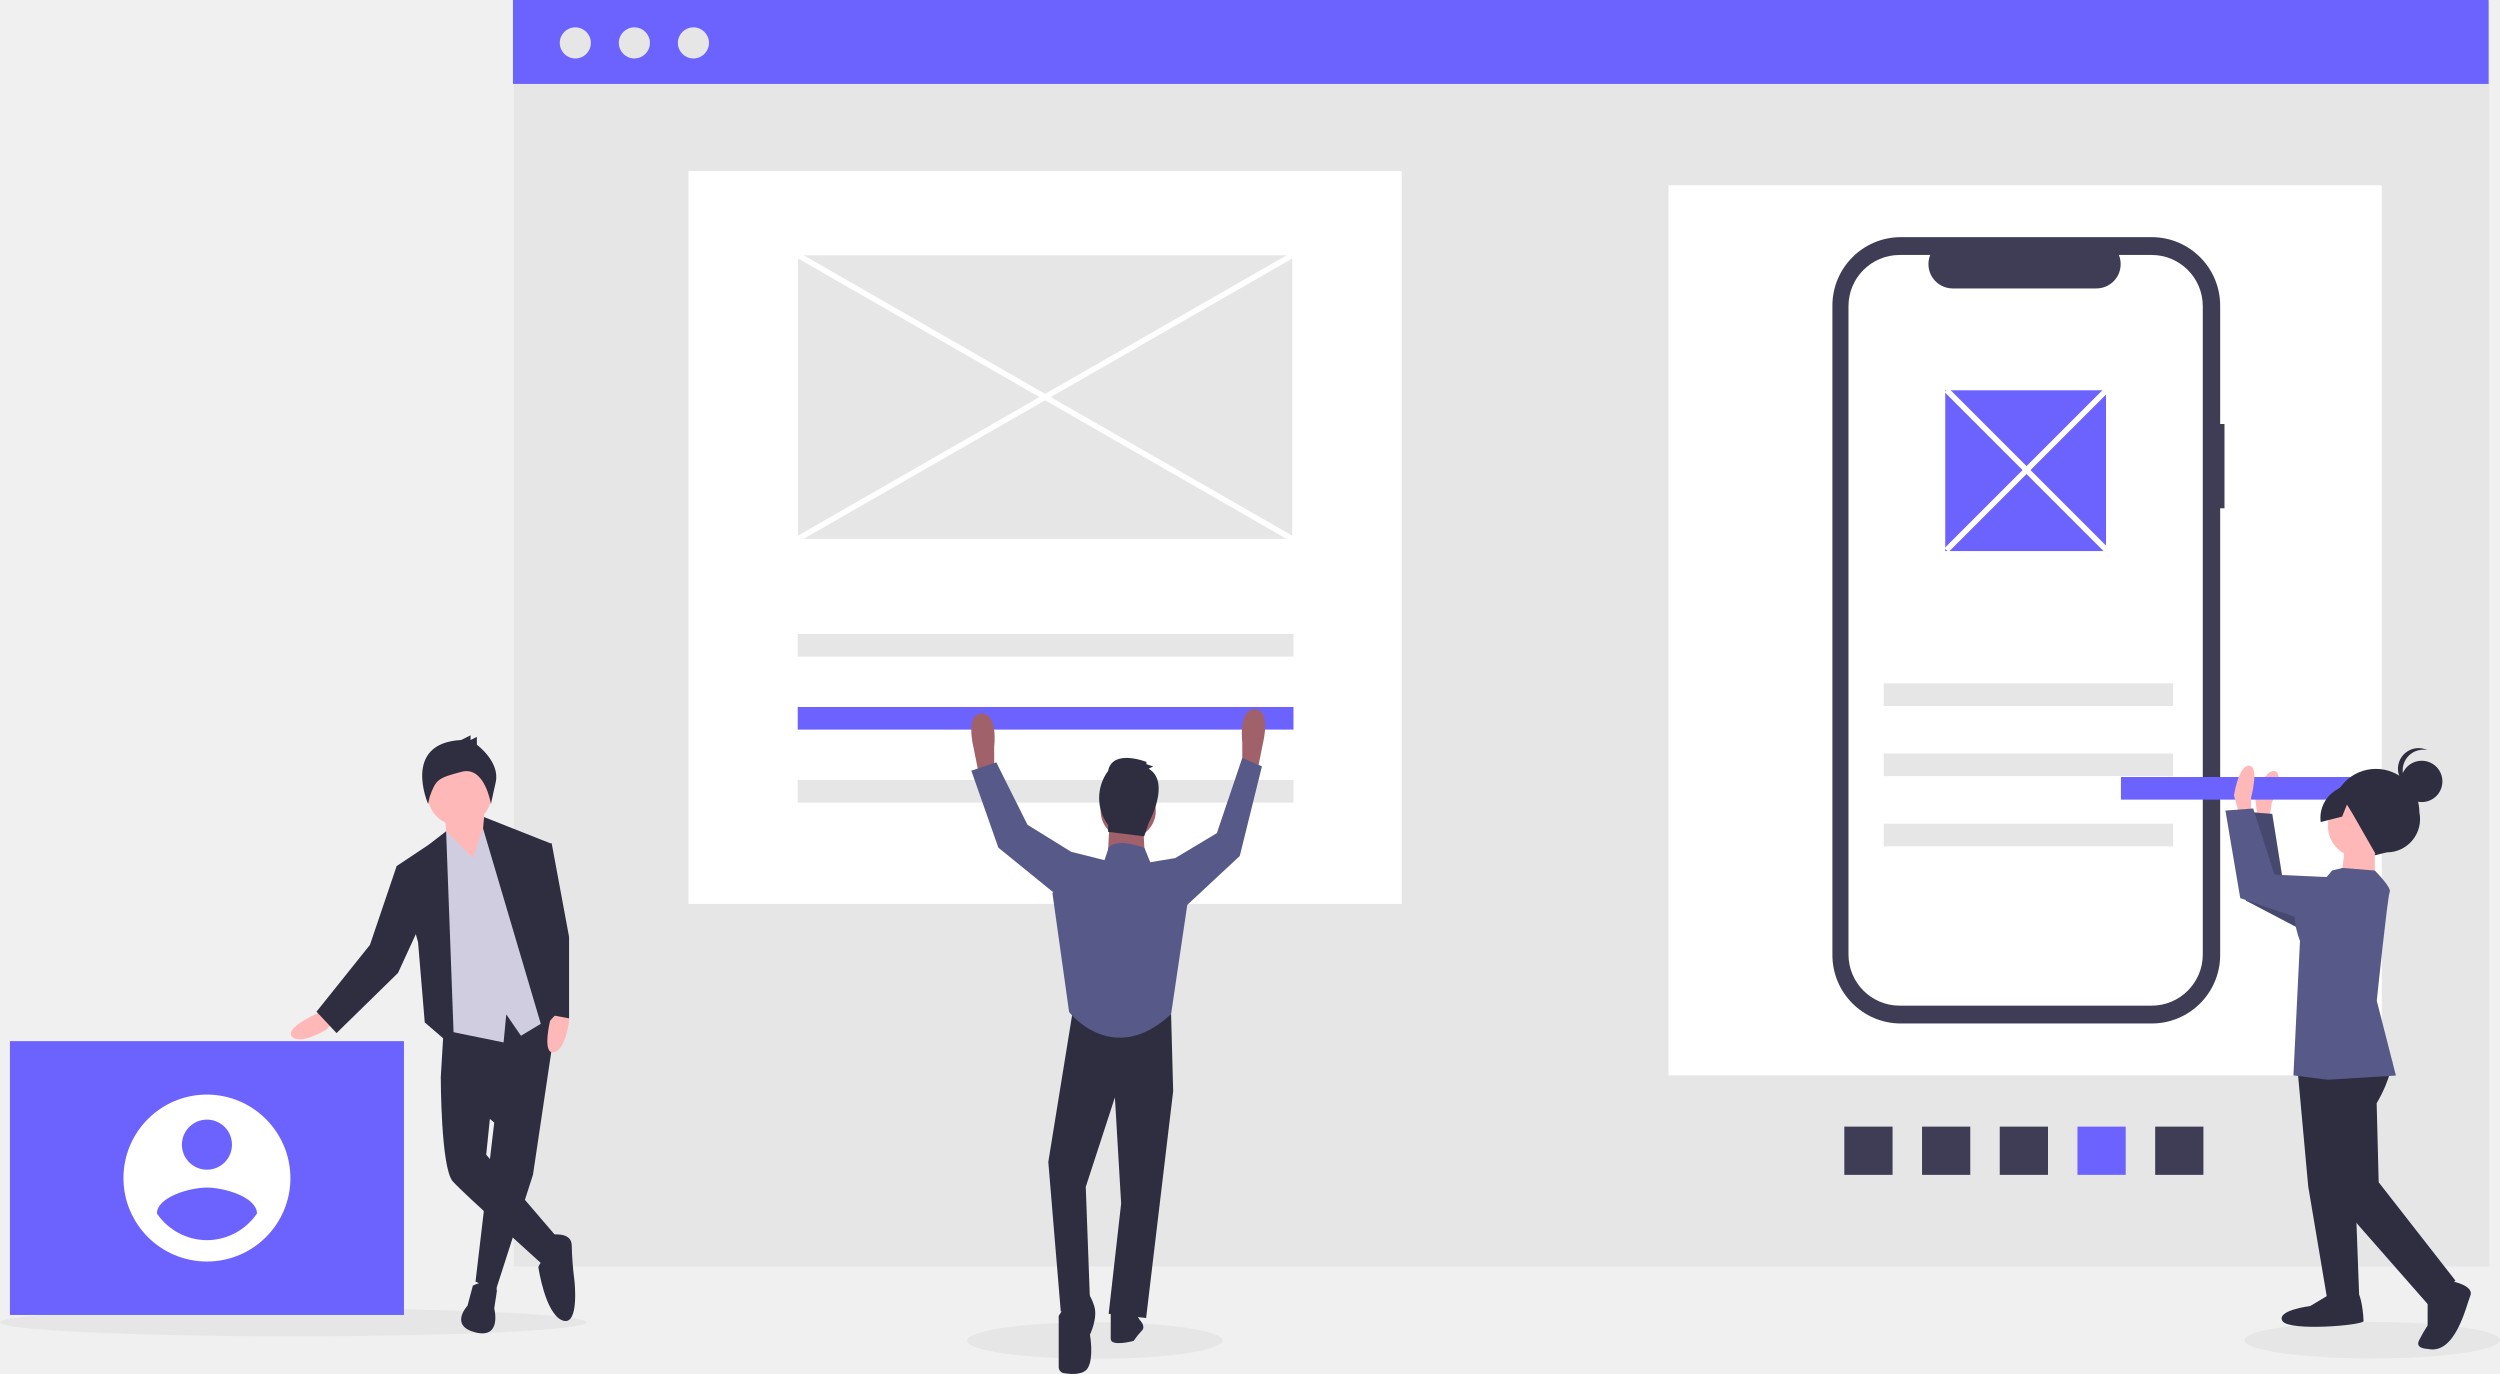
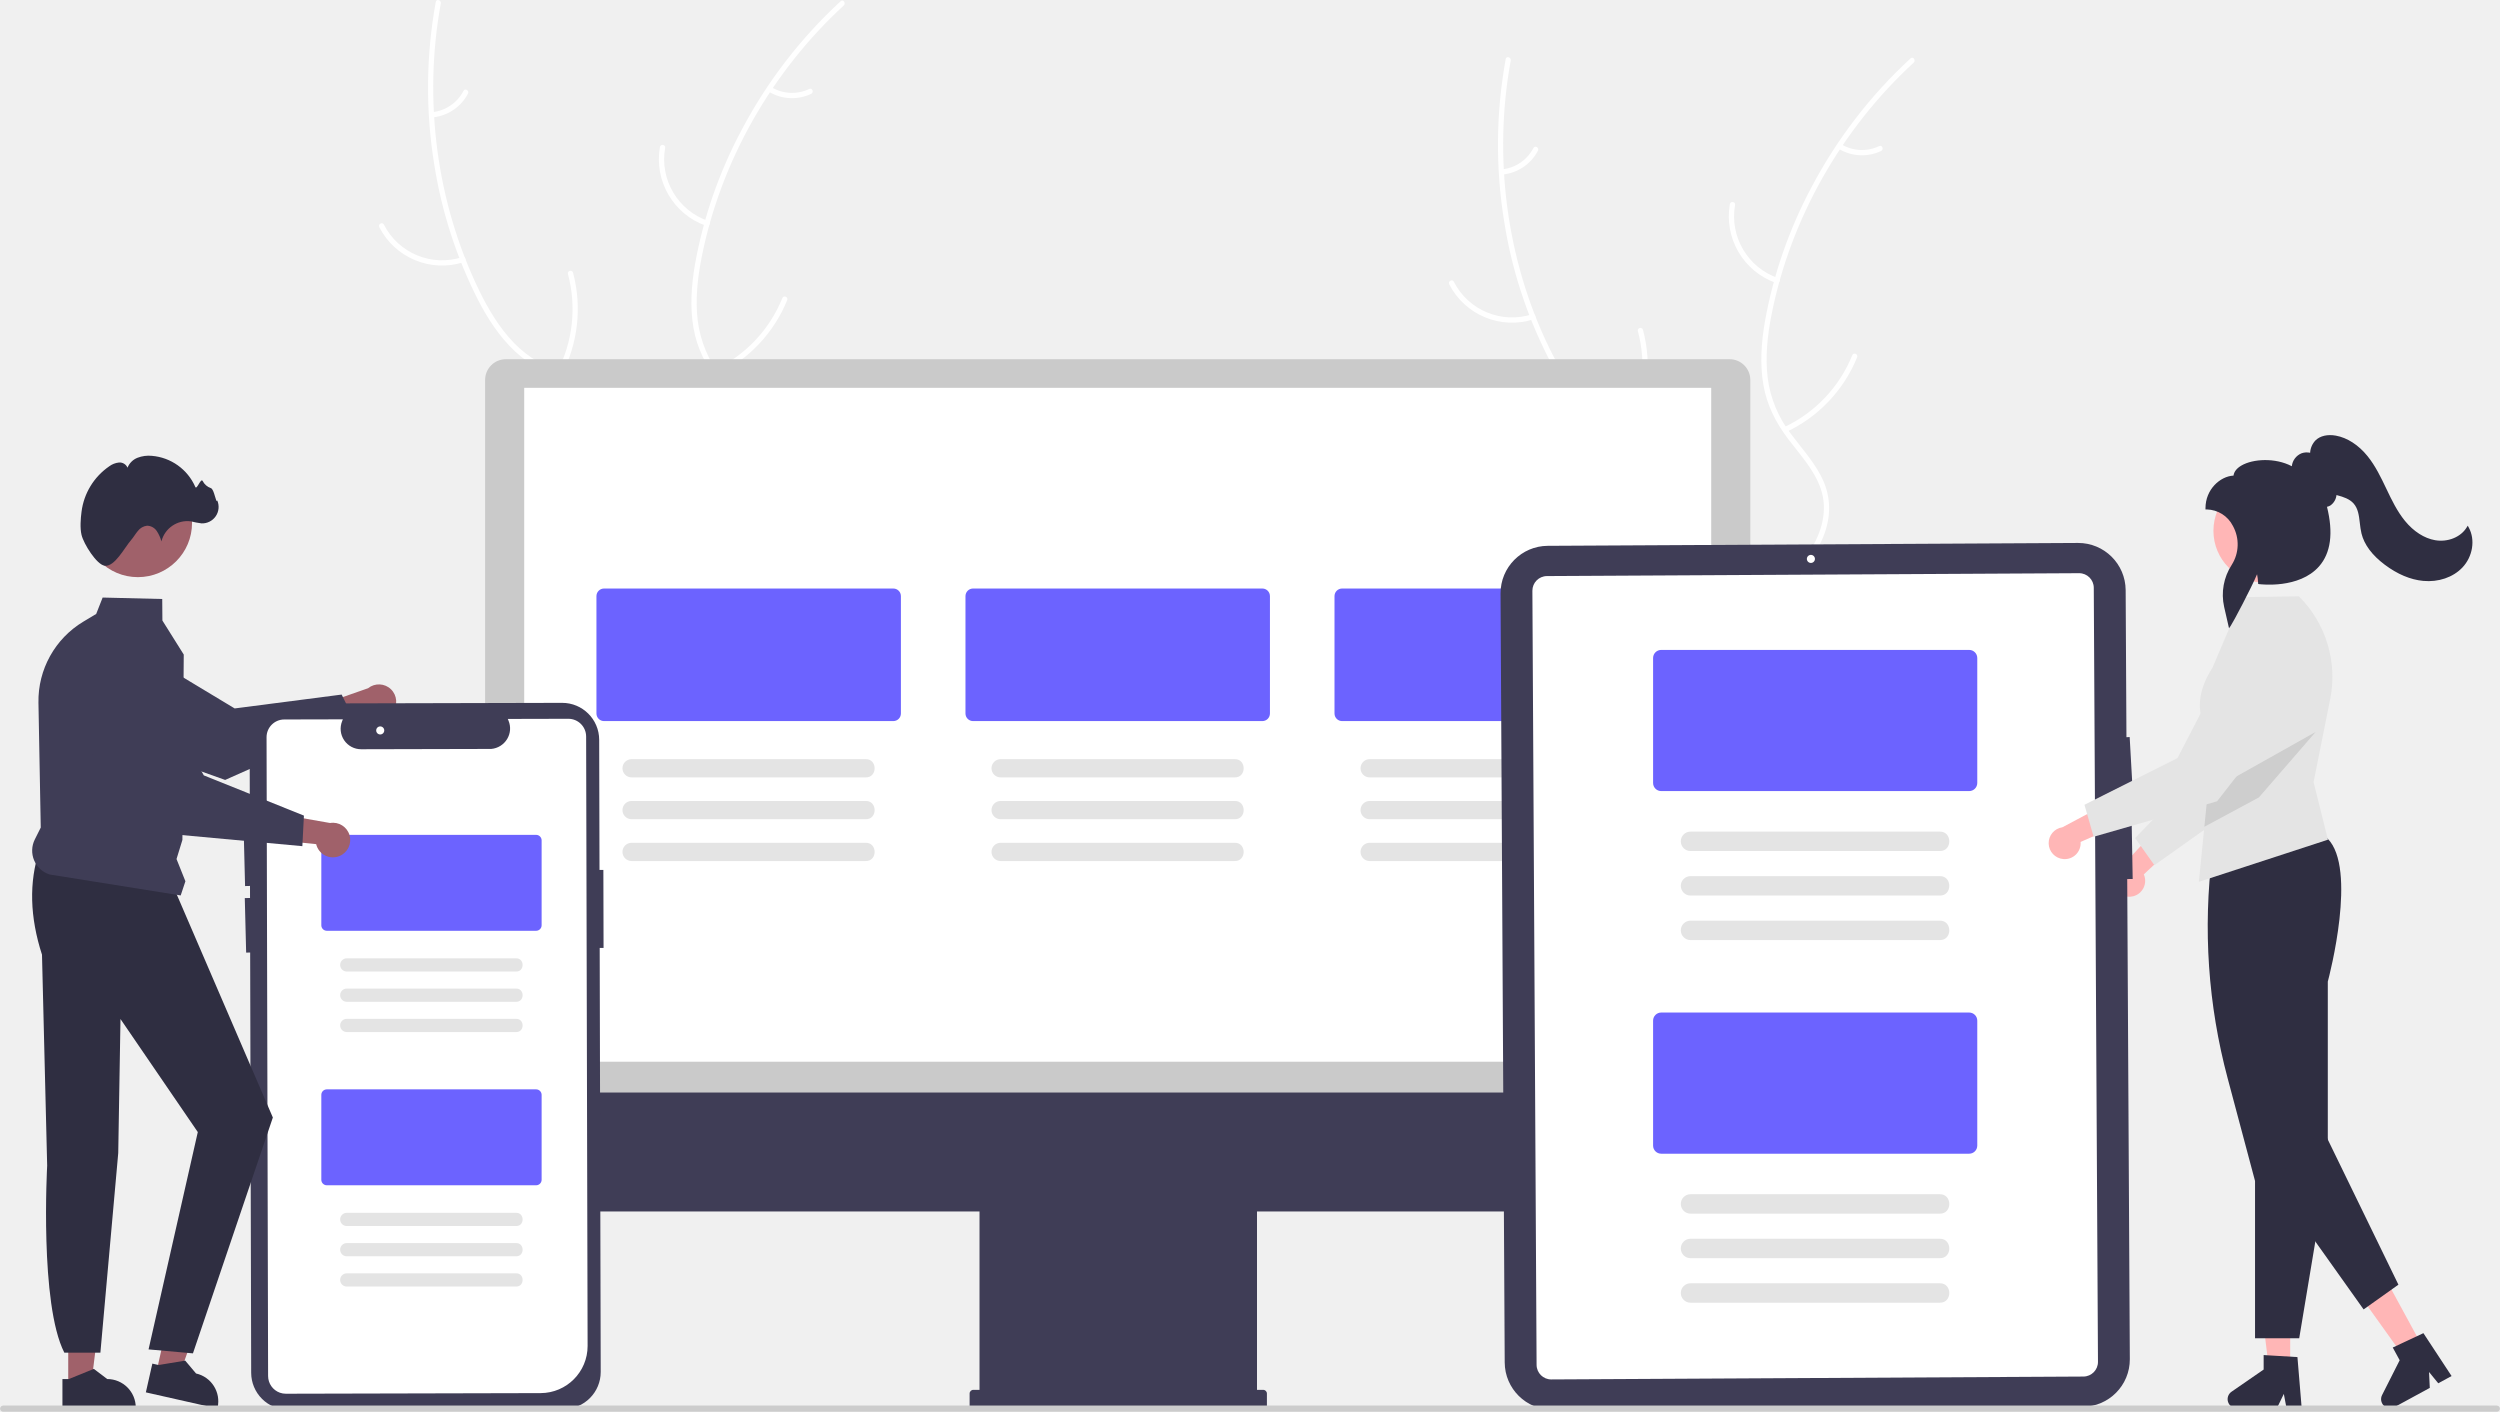
- <svg xmlns="http://www.w3.org/2000/svg" id="b66c9c51-8109-402d-a3f9-100a5bb3d153" data-name="Layer 1" width="890.302" height="489.3" viewBox="0 0 890.302 489.3">
-   <rect x="182.972" y="0.399" width="703.576" height="450.601" fill="#e6e6e6" />
-   <rect x="245.187" y="60.907" width="254" height="261" fill="#fff" />
-   <rect x="594.187" y="65.969" width="254" height="317" fill="#fff" />
-   <ellipse cx="844.802" cy="477.262" rx="45.5" ry="6.5" fill="#e6e6e6" />
-   <ellipse cx="389.9" cy="477.407" rx="45.5" ry="6.5" fill="#e6e6e6" />
-   <ellipse cx="104.425" cy="470.907" rx="104.425" ry="5" fill="#e6e6e6" />
-   <rect x="182.672" width="703.576" height="29.89" fill="#6c63ff" />
-   <circle cx="204.884" cy="15.282" r="5.54" fill="#e6e6e6" />
-   <circle cx="225.913" cy="15.282" r="5.54" fill="#e6e6e6" />
-   <circle cx="246.941" cy="15.282" r="5.54" fill="#e6e6e6" />
-   <path d="M947.036,356.349H945.497V314.198a24.396,24.396,0,0,0-24.396-24.396H831.8a24.396,24.396,0,0,0-24.396,24.396V545.439a24.396,24.396,0,0,0,24.396,24.396h89.302a24.396,24.396,0,0,0,24.396-24.396V386.352h1.539Z" transform="translate(-154.8491 -205.3501)" fill="#3f3d56" />
-   <path d="M921.086,296.149H909.429a8.655,8.655,0,0,1-8.014,11.924H850.256A8.656,8.656,0,0,1,842.242,296.149H831.354a18.218,18.218,0,0,0-18.218,18.218v230.902a18.218,18.218,0,0,0,18.218,18.218h89.732a18.218,18.218,0,0,0,18.218-18.218v-230.902A18.218,18.218,0,0,0,921.086,296.149Z" transform="translate(-154.8491 -205.3501)" fill="#fff" />
-   <rect x="284.09" y="225.776" width="176.544" height="8.053" fill="#e6e6e6" />
-   <rect x="284.09" y="251.776" width="176.544" height="8.053" fill="#6c63ff" />
-   <rect x="284.09" y="277.776" width="176.544" height="8.053" fill="#e6e6e6" />
-   <rect x="670.839" y="243.346" width="103.064" height="8.053" fill="#e6e6e6" />
-   <rect x="670.839" y="268.346" width="103.064" height="8.053" fill="#e6e6e6" />
-   <rect x="670.839" y="293.346" width="103.064" height="8.053" fill="#e6e6e6" />
-   <rect x="922.351" y="606.563" width="17.177" height="17.177" transform="translate(1391.242 -521.1374) rotate(90)" fill="#3f3d56" />
-   <rect x="894.676" y="606.563" width="17.177" height="17.177" transform="translate(1363.568 -493.4629) rotate(90)" fill="#6c63ff" />
-   <rect x="867.002" y="606.563" width="17.177" height="17.177" transform="translate(1335.893 -465.7884) rotate(90)" fill="#3f3d56" />
-   <rect x="839.327" y="606.563" width="17.177" height="17.177" transform="translate(1308.219 -438.1138) rotate(90)" fill="#3f3d56" />
-   <rect x="811.653" y="606.563" width="17.177" height="17.177" transform="translate(1280.544 -410.4393) rotate(90)" fill="#3f3d56" />
-   <rect x="692.742" y="138.99" width="57.258" height="57.258" fill="#6c63ff" />
-   <path d="M504.454,480.943l-.741,1.482-2.223-11.117s-2.965-11.858,2.965-11.858,4.447,11.858,4.447,11.858v8.152Z" transform="translate(-154.8491 -205.3501)" fill="#a0616a" />
-   <path d="M601.696,479.425l.741,1.482,2.223-11.117s2.965-11.858-2.965-11.858-4.447,11.858-4.447,11.858V477.943Z" transform="translate(-154.8491 -205.3501)" fill="#a0616a" />
-   <polygon points="382.215 358.94 373.322 413.784 377.768 467.145 388.144 462.699 386.662 422.677 397.038 390.808 399.261 428.606 394.815 467.886 408.155 469.369 417.79 388.585 417.049 361.163 382.215 358.94" fill="#2f2e41" />
-   <path d="M537.064,665.825l-5.188,8.152V692.194a2.209,2.209,0,0,0,1.856,2.18c2.543.417,6.97.714,8.52-1.868,2.223-3.706.741-11.858.741-11.858s2.965-5.929,1.482-10.376-2.965-5.188-2.965-5.188Z" transform="translate(-154.8491 -205.3501)" fill="#2f2e41" />
-   <path d="M559.298,673.237l1.482,2.223s2.223,2.223.741,3.706a28.966,28.966,0,0,0-2.965,3.706s-8.152,2.223-8.152-.741v-9.635Z" transform="translate(-154.8491 -205.3501)" fill="#2f2e41" />
-   <circle cx="401.778" cy="288.795" r="9.824" fill="#a0616a" />
-   <polygon points="395.185 291.867 394.444 305.949 407.784 306.69 407.043 292.608 395.185 291.867" fill="#a0616a" />
-   <path d="M564.486,512.41l-2.104-5.14s-9.754-3.754-12.719-.048l-1.482,4.447-11.858-2.965-6.67,14.823,5.929,42.245s15.564,20.011,36.316.741l5.929-40.021L573.38,510.928Z" transform="translate(-154.8491 -205.3501)" fill="#575a89" />
-   <polygon points="417.049 308.543 418.531 305.578 433.354 296.684 442.4 269.907 449.4 272.907 441.506 304.837 420.013 324.847 417.049 308.543" fill="#575a89" />
-   <polygon points="382.956 304.837 381.474 303.355 365.91 293.72 354.793 271.486 345.9 274.45 355.534 301.872 379.251 321.142 382.956 304.837" fill="#575a89" />
-   <path d="M563.919,479.1l1.606-.803-2.409-.803V476.691s-12.047-4.819-13.653,3.213a16.143,16.143,0,0,0,0,19.275v2.409l12.85,1.606,1.606-4.819S571.95,483.919,563.919,479.1Z" transform="translate(-154.8491 -205.3501)" fill="#2f2e41" />
-   <path d="M269.939,565.16l-2.855,1.428s-11.422,5.235-8.09,8.09,12.373-2.855,12.373-2.855l1.904-2.38Z" transform="translate(-154.8491 -205.3501)" fill="#ffb8b8" />
-   <polygon points="198.633 359.099 189.807 418.346 176.481 459.749 169.343 456.418 176.005 399.786 156.969 383.605 158.397 359.81 198.633 359.099" fill="#2f2e41" />
-   <path d="M323.24,663.196s8.09-4.283,8.566,1.904l-.952,6.187s2.855,10.946-6.663,8.566-2.855-9.518-2.855-9.518Z" transform="translate(-154.8491 -205.3501)" fill="#2f2e41" />
-   <path d="M318.005,583.72l-6.187,5.235s0,32.361,4.283,37.12,31.41,29.03,32.361,29.982,5.235-9.518,5.235-9.518l-25.699-29.982,1.904-18.56Z" transform="translate(-154.8491 -205.3501)" fill="#2f2e41" />
-   <path d="M350.842,645.112s7.614-1.428,7.614,3.807a115.231,115.231,0,0,0,.952,12.373s1.904,16.657-4.283,14.277-8.566-19.036-8.566-19.036a7.089,7.089,0,0,1,2.855-3.331C351.318,652.25,350.842,645.112,350.842,645.112Z" transform="translate(-154.8491 -205.3501)" fill="#2f2e41" />
-   <polygon points="172.198 288.424 173.626 306.033 169.819 312.695 159.349 302.701 158.397 289.376 172.198 288.424" fill="#ffb8b8" />
-   <circle cx="163.632" cy="282.713" r="11.422" fill="#ffb8b8" />
-   <polygon points="168.391 305.557 173.15 291.756 181.716 301.274 197.421 361.713 185.523 368.852 180.289 361.237 179.337 371.231 156.017 366.472 154.114 302.701 158.87 296.002 168.391 305.557" fill="#d0cde1" />
-   <polygon points="161.728 373.135 158.873 296.039 152.686 300.798 141.264 308.412 148.879 335.539 151.258 364.093 161.728 373.135" fill="#2f2e41" />
-   <polygon points="144.596 308.888 141.264 308.412 131.746 336.49 112.71 360.286 119.849 367.9 141.74 346.484 149.831 328.876 144.596 308.888" fill="#2f2e41" />
-   <path d="M351.417,565.595l-.649,3.126s-2.971,12.208,1.335,11.363,5.428-11.48,5.428-11.48l-.688-2.969Z" transform="translate(-154.8491 -205.3501)" fill="#ffb8b8" />
-   <polygon points="172.406 290.983 195.993 300.322 193.138 328.876 198.849 360.286 193.138 366.472 172.022 295.028 172.406 290.983" fill="#2f2e41" />
-   <path d="M319.079,468.881l3.353-1.676v1.676l2.235-1.118v2.794s8.382,6.146,6.705,13.41-1.676,7.823-1.676,7.823-2.119-13.814-10.501-11.579-9.056,2.639-11.291,8.785l-.606,2.636S297.846,469.998,319.079,468.881Z" transform="translate(-154.8491 -205.3501)" fill="#2f2e41" />
-   <polygon points="192.662 300.322 196.469 300.322 202.656 333.635 202.656 362.665 195.042 361.237 188.855 317.454 192.662 300.322" fill="#2f2e41" />
-   <rect x="3.535" y="370.772" width="140.321" height="97.511" fill="#6c63ff" />
-   <path d="M228.545,595.148a29.729,29.729,0,1,0,29.729,29.729A29.816,29.816,0,0,0,228.545,595.148Zm0,8.919a8.919,8.919,0,1,1-8.919,8.919,8.949,8.949,0,0,1,8.919-8.919Zm0,42.936a21.657,21.657,0,0,1-17.837-9.519c.143-5.946,11.892-9.219,17.837-9.219s17.694,3.273,17.837,9.219a21.693,21.693,0,0,1-17.837,9.519Z" transform="translate(-154.8491 -205.3501)" fill="#fff" />
-   <rect x="284.187" y="90.907" width="176" height="101" fill="#e6e6e6" />
-   <path d="M963.051,496.584l.815-5.26s4.753-10.805.996-11.388-6.891,9.704-6.891,9.704l1.375,10.986Z" transform="translate(-154.8491 -205.3501)" fill="#ffb8b8" />
-   <polygon points="846.67 321.051 813.089 314.306 809.187 289.847 799.302 289.084 799.785 320.707 828.962 336.004 846.67 321.051" fill="#575a89" />
-   <polygon points="846.67 321.051 813.089 314.306 809.187 289.847 799.302 289.084 799.785 320.707 828.962 336.004 846.67 321.051" opacity="0.2" />
-   <rect x="910.162" y="482.062" width="103.064" height="8.053" transform="translate(1768.539 766.8261) rotate(-180)" fill="#6c63ff" />
-   <path d="M956.49,494.78l.007-5.323s3.056-11.402-.746-11.407-5.336,10.639-5.336,10.639l3.028,10.649Z" transform="translate(-154.8491 -205.3501)" fill="#ffb8b8" />
-   <path d="M1000.202,510.025l4.607-1.123a11.862,11.862,0,0,0,11.642-14.211h0a15.504,15.504,0,0,0-15.485-15.524h0A15.504,15.504,0,0,0,985.443,494.652v0A12.321,12.321,0,0,0,1000.202,510.025Z" transform="translate(-154.8491 -205.3501)" fill="#2f2e41" />
-   <polygon points="818.254 381.458 822.005 422.524 828.797 462.833 840.203 462.847 838.732 423.305 832.709 375.393 818.254 381.458" fill="#2f2e41" />
-   <path d="M985.17,665.904l-7.61,4.553s-12.168,1.505-9.892,5.31,28.893,1.557,28.895.036-.748-9.886-2.269-9.888Z" transform="translate(-154.8491 -205.3501)" fill="#2f2e41" />
-   <path d="M1006.771,583.26s-.214,5.871-5.548,14.989l.725,28.135,27.33,35.012-9.896,8.352-33.409-38.061-8.307-45.634,10.659-10.632Z" transform="translate(-154.8491 -205.3501)" fill="#2f2e41" />
-   <path d="M1026.997,661.394s9.123,1.532,7.597,5.332-5.349,21.284-15.232,18.991c0,0-4.562-.006-3.038-3.045a55.004,55.004,0,0,1,3.048-5.319l.012-9.885Z" transform="translate(-154.8491 -205.3501)" fill="#2f2e41" />
-   <circle cx="840.415" cy="294.041" r="11.406" fill="#ffb8b8" />
-   <polygon points="845.728 301.652 845.712 314.578 833.546 314.563 835.083 301.639 845.728 301.652" fill="#ffb8b8" />
-   <path d="M985.359,515.347l3.687-.906,11.521.925s6.075,6.091,5.313,7.611-4.611,38.774-4.611,38.774l6.81,26.622-24.334,1.49-12.164-1.536,2.341-47.902s-5.306-12.933,1.542-16.727A29.954,29.954,0,0,0,985.359,515.347Z" transform="translate(-154.8491 -205.3501)" fill="#575a89" />
-   <polygon points="844.193 313.056 809.978 311.492 802.404 287.911 792.518 288.658 797.801 319.841 828.964 330.526 844.193 313.056" fill="#575a89" />
-   <circle cx="862.432" cy="278.279" r="7.359" fill="#2f2e41" />
-   <path d="M1010.492,479.674a7.355,7.355,0,0,1,8.807-7.205A7.355,7.355,0,1,0,1014.711,486.331,7.353,7.353,0,0,1,1010.492,479.674Z" transform="translate(-154.8491 -205.3501)" fill="#2f2e41" />
-   <path d="M1004.179,483.847l-9.921-1.827-7.63,4.782a11.573,11.573,0,0,0-5.331,11.295l7.641-1.937,1.711-4.29,2.038,3.34,8.267,14.454,8.37-4.552,5.333-8.358Z" transform="translate(-154.8491 -205.3501)" fill="#2f2e41" />
-   <rect x="526.036" y="245.297" width="2" height="202.921" transform="translate(-190.8885 425.9309) rotate(-60.15005)" fill="#fff" />
-   <rect x="425.576" y="345.758" width="202.921" height="2" transform="translate(-257.5169 102.9269) rotate(-29.84553)" fill="#fff" />
-   <rect x="875.536" y="332.452" width="2" height="80.61" transform="translate(-161.6969 523.6326) rotate(-45)" fill="#fff" />
-   <rect x="836.231" y="371.757" width="80.61" height="2" transform="translate(-161.6969 523.6326) rotate(-45)" fill="#fff" />
+ <svg xmlns="http://www.w3.org/2000/svg" id="fea1fc4e-769a-4b20-9f11-50e93fd8b410" data-name="Layer 1" width="962.675" height="543.621" viewBox="0 0 962.675 543.621">
+   <path d="M940.042,523.326a6.126,6.126,0,0,0,4.134-8.435l15.899-14.87L949.076,497.378l-13.412,14.526a6.159,6.159,0,0,0,4.378,11.422Z" transform="translate(-118.6623 -178.1894)" fill="#ffb6b6" />
+   <path d="M948.255,511.348l-7.415-10.455L968.692,472.087l6.467-45.407a15.445,15.445,0,0,1,20.223-12.458h0a15.461,15.461,0,0,1,9.703,19.569l-16.5,48.954Z" transform="translate(-118.6623 -178.1894)" fill="#e4e4e4" />
+   <polygon points="881.887 526.632 873.656 526.632 869.74 494.882 881.889 494.883 881.887 526.632" fill="#ffb6b6" />
+   <path d="M1004.978,720.451H999.137l-1.043-5.514-2.67,5.514H979.933a3.482,3.482,0,0,1-1.979-6.348l12.371-8.544v-5.575l13.012.777Z" transform="translate(-118.6623 -178.1894)" fill="#2f2e41" />
+   <polygon points="932.67 518.256 925.44 522.19 906.825 496.174 917.496 490.367 932.67 518.256" fill="#ffb6b6" />
+   <path d="M1062.692,708.057l-5.13,2.792-3.551-4.345.29,6.12-13.607,7.404a3.482,3.482,0,0,1-4.772-4.63l6.783-13.418-2.665-4.897,11.801-5.537Z" transform="translate(-118.6623 -178.1894)" fill="#2f2e41" />
+   <path d="M1004.018,693.516H987.007v-60.575l-10.531-39.492a226.076,226.076,0,0,1-5.915-86.689l.015-.119.091-.077c.27-.227,27.224-22.514,44.273-5.465,11.492,11.492.694,52.815.089,55.083v71.236Z" transform="translate(-118.6623 -178.1894)" fill="#2f2e41" />
+   <path d="M1003.976,407.896l-.09-.09-21.69.33-11.58,27.18c-10.72,16.65-.47,26.12.25,27.62l-2.05,20.43-1.32,13.18-2.12,21.22,49.71-16.24-5.53-22.15,6.39-31.95A43.698,43.698,0,0,0,1003.976,407.896Z" transform="translate(-118.6623 -178.1894)" fill="#e4e4e4" />
+   <polygon points="875.207 455.064 910.153 504.218 923.558 494.687 894.373 434.711 875.207 455.064" fill="#2f2e41" />
+   <circle cx="872.352" cy="204.4" r="20.024" fill="#ffb6b6" />
+   <polygon points="891.664 281.866 869.824 307.066 848.834 318.356 850.154 305.176 862.514 298.236 891.664 281.866" opacity="0.1" />
+   <path d="M976.989,420.115l-1.879-8.233a21.161,21.161,0,0,1,2.92-16.179,14.708,14.708,0,0,0,.452-15.007,11.542,11.542,0,0,0-10.056-6.334h-.5v-.5c0-7.18,5.596-12.248,10.798-12.539.188-1.494,1.247-2.833,3.091-3.897,4.405-2.54,12.921-3.09,19.356.294a6.101,6.101,0,0,1,3.766-4.992,6.018,6.018,0,0,1,3.289-.189,7.448,7.448,0,0,1,2.092-4.799c1.776-1.722,4.626-2.376,7.82-1.799,4.386.796,8.708,3.59,12.172,7.868,3.071,3.793,5.203,8.263,7.265,12.586,2.027,4.251,4.124,8.647,7.163,12.37,3.329,4.078,7.454,6.72,11.615,7.439,4.853.84,9.834-1.158,12.113-4.857l.453-.734.412.758c2.561,4.705,1.513,11.17-2.491,15.373-3.591,3.769-9.226,5.689-15.069,5.131-4.947-.47-9.937-2.573-14.831-6.248-4.861-3.65-7.868-7.686-8.936-11.994a32.501,32.501,0,0,1-.642-4.043c-.331-2.849-.643-5.54-2.396-7.52-1.575-1.781-4.012-2.552-6.173-3.135l-.424-.114a5.542,5.542,0,0,1-2.362,4.025,3.998,3.998,0,0,1-1.291.497c2.506,10.085,1.476,17.807-3.065,22.955-7.665,8.691-22.392,6.903-23.016,6.824l-.415-.054-.021-.417a23.242,23.242,0,0,0-.41-3.336c-2.109,5.083-9.206,18.522-10.155,19.878Z" transform="translate(-118.6623 -178.1894)" fill="#2f2e41" />
+   <path d="M269.844,452.448a6.618,6.618,0,0,1-10.136.478l-21.566,9.379,2.101-12.039,20.157-7.061a6.653,6.653,0,0,1,9.444,9.243Z" transform="translate(-118.6623 -178.1894)" fill="#a0616a" />
+   <path d="M255.453,456.207l-50.089,22.312-.107-.038-57.089-20.344a18.804,18.804,0,0,1-8.433-24.393h0a18.784,18.784,0,0,1,26.807-8.35l42.485,25.593,41.197-5.339Z" transform="translate(-118.6623 -178.1894)" fill="#3f3d56" />
+   <path d="M276.438,309.304c-18.936-41.884-18.238-94.975,11.15-130.319A211.783,211.783,0,0,0,363.389,303.067c15.13,11.947,33.202,23.659,37.335,42.488,2.572,11.716-1.073,24.109-7.376,34.314-6.303,10.206-15.088,18.602-23.773,26.875l-.974,2.831C330.809,383.411,295.374,351.188,276.438,309.304Z" transform="translate(-118.6623 -178.1894)" fill="#f0f0f0" />
+   <path d="M288.406,179.496c-6.763,37.034-1.739,76.468,14.7,110.398,3.554,7.336,7.798,14.468,13.479,20.367a44.709,44.709,0,0,0,20.299,11.901c7.147,2.087,14.7,3.394,21.216,7.182,6.868,3.993,11.13,10.692,12.79,18.375,2.032,9.4.564,18.97-1.196,28.278-1.954,10.335-4.148,21.039-1.316,31.428.343,1.259-1.63,1.718-1.973.461-4.927-18.076,4.652-35.903,3.313-54.077-.625-8.48-3.809-16.823-11.08-21.736-6.358-4.296-14.145-5.651-21.401-7.701-7.618-2.153-14.46-5.442-20.281-10.897-5.955-5.58-10.487-12.562-14.213-19.774a175.619,175.619,0,0,1-16.873-52.231,184.227,184.227,0,0,1,.598-62.572c.234-1.279,2.168-.673,1.936.598Z" transform="translate(-118.6623 -178.1894)" fill="#fff" />
+   <path d="M297.181,279.148a27.158,27.158,0,0,1-32.472-13.503c-.589-1.163,1.19-2.133,1.78-.969a25.148,25.148,0,0,0,30.231,12.499c1.24-.404,1.693,1.571.461,1.973Z" transform="translate(-118.6623 -178.1894)" fill="#fff" />
+   <path d="M333.121,321.582a52.346,52.346,0,0,0,4.234-37.912c-.339-1.26,1.635-1.719,1.973-.461a54.447,54.447,0,0,1-4.486,39.442c-.611,1.154-2.329.079-1.721-1.069Z" transform="translate(-118.6623 -178.1894)" fill="#fff" />
+   <path d="M285.106,221.389a15.373,15.373,0,0,0,12.047-8.225c.596-1.161,2.313-.085,1.721,1.069a17.227,17.227,0,0,1-13.307,9.129,1.047,1.047,0,0,1-1.217-.756,1.018,1.018,0,0,1,.756-1.217Z" transform="translate(-118.6623 -178.1894)" fill="#fff" />
+   <path d="M443.219,179.395c-.352.736-.704,1.472-1.047,2.222a202.452,202.452,0,0,0-11.557,30.74c-.246.811-.483,1.637-.705,2.454a213.431,213.431,0,0,0-6.483,78.311,207.267,207.267,0,0,0,5.623,30.986c3.671,14.047,8.768,28.985,7.618,43.011a35.555,35.555,0,0,1-.582,4.362L372.131,410.546c-.19.016-.372.047-.562.063l-2.482,1.676c-.174-.515-.343-1.053-.516-1.568-.102-.298-.19-.605-.292-.904-.063-.202-.126-.404-.195-.582-.021-.067-.042-.135-.055-.187-.069-.178-.114-.351-.174-.515q-1.43-4.506-2.802-9.048c-.009-.015-.009-.015-.004-.038-6.909-23.088-11.951-46.956-13.21-70.83-.038-.718-.085-1.451-.093-2.187a197.78,197.78,0,0,1,1.115-32.256,174.847,174.847,0,0,1,2.994-17.436,145.397,145.397,0,0,1,16.844-42.224c15.541-26.122,39.263-46.982,68.296-54.557C441.738,179.759,442.467,179.574,443.219,179.395Z" transform="translate(-118.6623 -178.1894)" fill="#f0f0f0" />
+   <path d="M443.571,180.295c-27.697,25.498-47.428,60.009-54.73,96.997-1.579,7.997-2.485,16.246-1.5,24.378a44.709,44.709,0,0,0,9.042,21.723c4.45,5.97,9.694,11.56,12.616,18.508,3.08,7.323,2.449,15.238-.851,22.372-4.037,8.729-10.97,15.486-17.98,21.858-7.783,7.075-15.979,14.301-19.973,24.302-.484,1.212-2.336.39-1.853-.82,6.949-17.399,25.331-25.866,35.203-41.182,4.607-7.147,7.087-15.726,4.24-24.026-2.49-7.259-7.892-13.028-12.451-19.034-4.786-6.306-8.269-13.051-9.633-20.911-1.395-8.041-.81-16.343.557-24.346a175.619,175.619,0,0,1,17.975-51.862,184.227,184.227,0,0,1,38.15-49.6c.957-.881,2.136.768,1.186,1.643Z" transform="translate(-118.6623 -178.1894)" fill="#fff" />
+   <path d="M390.58,265.144a27.158,27.158,0,0,1-17.797-30.332c.23-1.283,2.234-.987,2.004.298a25.148,25.148,0,0,0,16.613,28.181c1.233.424.406,2.274-.82,1.853Z" transform="translate(-118.6623 -178.1894)" fill="#fff" />
+   <path d="M393.728,320.664a52.346,52.346,0,0,0,26.207-27.721c.488-1.21,2.34-.389,1.853.82a54.447,54.447,0,0,1-27.329,28.791c-1.183.554-1.907-1.339-.73-1.89Z" transform="translate(-118.6623 -178.1894)" fill="#fff" />
+   <path d="M415.714,211.757a15.373,15.373,0,0,0,14.571.686c1.175-.568,1.898,1.325.73,1.89a17.227,17.227,0,0,1-16.121-.723,1.047,1.047,0,0,1-.516-1.336,1.018,1.018,0,0,1,1.336-.516Z" transform="translate(-118.6623 -178.1894)" fill="#fff" />
+   <path d="M688.438,331.304c-18.936-41.884-18.238-94.975,11.15-130.319A211.783,211.783,0,0,0,775.389,325.067c15.13,11.947,33.202,23.659,37.335,42.488,2.572,11.716-1.073,24.109-7.376,34.314-6.303,10.206-15.088,18.602-23.773,26.875l-.974,2.831C742.809,405.411,707.374,373.188,688.438,331.304Z" transform="translate(-118.6623 -178.1894)" fill="#f0f0f0" />
+   <path d="M700.406,201.496c-6.763,37.034-1.739,76.468,14.7,110.398,3.554,7.336,7.798,14.468,13.479,20.367a44.709,44.709,0,0,0,20.299,11.901c7.147,2.087,14.7,3.394,21.216,7.182,6.868,3.993,11.13,10.692,12.79,18.375,2.032,9.4.564,18.97-1.196,28.278-1.954,10.335-4.148,21.039-1.316,31.428.343,1.259-1.63,1.718-1.973.461-4.927-18.076,4.652-35.903,3.313-54.077-.625-8.48-3.809-16.823-11.08-21.736-6.358-4.296-14.145-5.651-21.401-7.701-7.618-2.153-14.46-5.442-20.281-10.897-5.955-5.58-10.487-12.562-14.213-19.774a175.619,175.619,0,0,1-16.873-52.231,184.227,184.227,0,0,1,.598-62.572c.234-1.279,2.168-.673,1.936.598Z" transform="translate(-118.6623 -178.1894)" fill="#fff" />
+   <path d="M709.181,301.148a27.158,27.158,0,0,1-32.472-13.503c-.589-1.163,1.19-2.133,1.78-.969a25.148,25.148,0,0,0,30.231,12.499c1.24-.404,1.693,1.571.461,1.973Z" transform="translate(-118.6623 -178.1894)" fill="#fff" />
+   <path d="M745.121,343.582a52.346,52.346,0,0,0,4.234-37.912c-.339-1.26,1.635-1.719,1.973-.461a54.447,54.447,0,0,1-4.486,39.442c-.611,1.154-2.329.079-1.721-1.069Z" transform="translate(-118.6623 -178.1894)" fill="#fff" />
+   <path d="M697.106,243.389a15.373,15.373,0,0,0,12.047-8.225c.596-1.161,2.313-.085,1.721,1.069a17.227,17.227,0,0,1-13.307,9.129,1.047,1.047,0,0,1-1.217-.756,1.018,1.018,0,0,1,.756-1.217Z" transform="translate(-118.6623 -178.1894)" fill="#fff" />
+   <path d="M855.219,201.395c-.352.736-.704,1.472-1.047,2.222a202.452,202.452,0,0,0-11.557,30.74c-.246.811-.483,1.637-.705,2.454a213.431,213.431,0,0,0-6.483,78.311,207.267,207.267,0,0,0,5.623,30.986c3.671,14.047,8.768,28.985,7.618,43.011a35.555,35.555,0,0,1-.582,4.362L784.131,432.546c-.19.016-.372.047-.562.063l-2.482,1.676c-.174-.515-.343-1.053-.516-1.568-.102-.298-.19-.605-.292-.904-.063-.202-.126-.404-.195-.582-.021-.067-.042-.135-.055-.187-.069-.178-.114-.351-.174-.515q-1.43-4.506-2.802-9.048c-.009-.015-.009-.015-.004-.038-6.909-23.088-11.951-46.956-13.21-70.83-.038-.718-.085-1.451-.093-2.187a197.78,197.78,0,0,1,1.115-32.256,174.847,174.847,0,0,1,2.994-17.436,145.397,145.397,0,0,1,16.844-42.224c15.541-26.122,39.263-46.982,68.296-54.557C853.738,201.759,854.467,201.574,855.219,201.395Z" transform="translate(-118.6623 -178.1894)" fill="#f0f0f0" />
+   <path d="M855.571,202.295c-27.697,25.498-47.428,60.009-54.73,96.997-1.579,7.997-2.485,16.246-1.5,24.378a44.709,44.709,0,0,0,9.042,21.723c4.45,5.97,9.694,11.56,12.616,18.508,3.08,7.323,2.449,15.238-.851,22.372-4.037,8.729-10.97,15.486-17.98,21.858-7.783,7.075-15.979,14.301-19.973,24.302-.484,1.212-2.336.39-1.853-.82,6.949-17.399,25.331-25.866,35.203-41.182,4.607-7.147,7.087-15.726,4.24-24.026-2.49-7.259-7.892-13.028-12.451-19.034-4.786-6.306-8.269-13.051-9.633-20.911-1.395-8.041-.81-16.343.557-24.346a175.619,175.619,0,0,1,17.975-51.862,184.227,184.227,0,0,1,38.15-49.6c.957-.881,2.136.768,1.186,1.643Z" transform="translate(-118.6623 -178.1894)" fill="#fff" />
+   <path d="M802.58,287.144a27.158,27.158,0,0,1-17.797-30.332c.23-1.283,2.234-.987,2.004.298a25.148,25.148,0,0,0,16.613,28.181c1.233.424.406,2.274-.82,1.853Z" transform="translate(-118.6623 -178.1894)" fill="#fff" />
+   <path d="M805.728,342.664a52.346,52.346,0,0,0,26.207-27.721c.488-1.21,2.34-.389,1.853.82a54.447,54.447,0,0,1-27.329,28.791c-1.183.554-1.907-1.339-.73-1.89Z" transform="translate(-118.6623 -178.1894)" fill="#fff" />
+   <path d="M827.714,233.757a15.373,15.373,0,0,0,14.571.686c1.175-.568,1.898,1.325.73,1.89a17.227,17.227,0,0,1-16.121-.723,1.047,1.047,0,0,1-.516-1.336,1.018,1.018,0,0,1,1.336-.516Z" transform="translate(-118.6623 -178.1894)" fill="#fff" />
+   <path d="M305.468,606.529H792.649V324.481a7.98,7.98,0,0,0-7.971-7.971H313.439a7.98,7.98,0,0,0-7.971,7.971Z" transform="translate(-118.6623 -178.1894)" fill="#cacaca" />
+   <rect x="201.858" y="149.345" width="457.077" height="259.491" fill="#fff" />
+   <path d="M305.044,598.897v34.805a10.987,10.987,0,0,0,10.987,10.987H495.846v68.689h-2.389a1.427,1.427,0,0,0-1.427,1.427V719.583a1.427,1.427,0,0,0,1.427,1.427H605.084A1.427,1.427,0,0,0,606.511,719.583v-4.778a1.427,1.427,0,0,0-1.427-1.427h-2.389V644.69H782.51a10.987,10.987,0,0,0,10.987-10.987v-34.805Z" transform="translate(-118.6623 -178.1894)" fill="#3f3d56" />
+   <path d="M462.649,455.862H351.262a2.931,2.931,0,0,1-2.928-2.928V407.739a2.931,2.931,0,0,1,2.928-2.928h111.386a2.931,2.931,0,0,1,2.928,2.928v45.196A2.931,2.931,0,0,1,462.649,455.862Z" transform="translate(-118.6623 -178.1894)" fill="#6c63ff" />
+   <path d="M452.043,477.543H361.868a3.513,3.513,0,0,1,0-7.027h90.174C456.574,470.453,456.619,477.607,452.043,477.543Z" transform="translate(-118.6623 -178.1894)" fill="#e4e4e4" />
+   <path d="M452.043,493.645H361.868a3.513,3.513,0,0,1,0-7.027h90.174C456.574,486.556,456.619,493.709,452.043,493.645Z" transform="translate(-118.6623 -178.1894)" fill="#e4e4e4" />
+   <path d="M452.043,509.748H361.868a3.513,3.513,0,0,1,0-7.027h90.174C456.574,502.658,456.619,509.812,452.043,509.748Z" transform="translate(-118.6623 -178.1894)" fill="#e4e4e4" />
+   <path d="M604.752,455.862H493.365a2.931,2.931,0,0,1-2.928-2.928V407.739a2.931,2.931,0,0,1,2.928-2.928h111.386a2.931,2.931,0,0,1,2.928,2.928v45.196A2.931,2.931,0,0,1,604.752,455.862Z" transform="translate(-118.6623 -178.1894)" fill="#6c63ff" />
+   <path d="M594.146,477.543H503.971a3.513,3.513,0,0,1,0-7.027h90.174C598.676,470.453,598.722,477.607,594.146,477.543Z" transform="translate(-118.6623 -178.1894)" fill="#e4e4e4" />
+   <path d="M594.146,493.645H503.971a3.513,3.513,0,0,1,0-7.027h90.174C598.676,486.556,598.722,493.709,594.146,493.645Z" transform="translate(-118.6623 -178.1894)" fill="#e4e4e4" />
+   <path d="M594.146,509.748H503.971a3.513,3.513,0,0,1,0-7.027h90.174C598.676,502.658,598.722,509.812,594.146,509.748Z" transform="translate(-118.6623 -178.1894)" fill="#e4e4e4" />
+   <path d="M746.854,455.862H635.468a2.931,2.931,0,0,1-2.928-2.928V407.739a2.931,2.931,0,0,1,2.928-2.928h111.386a2.931,2.931,0,0,1,2.928,2.928v45.196A2.931,2.931,0,0,1,746.854,455.862Z" transform="translate(-118.6623 -178.1894)" fill="#6c63ff" />
+   <path d="M736.248,477.543H646.074a3.513,3.513,0,0,1,0-7.027h90.174C740.779,470.453,740.825,477.607,736.248,477.543Z" transform="translate(-118.6623 -178.1894)" fill="#e4e4e4" />
+   <path d="M736.248,493.645H646.074a3.513,3.513,0,0,1,0-7.027h90.174C740.779,486.556,740.825,493.709,736.248,493.645Z" transform="translate(-118.6623 -178.1894)" fill="#e4e4e4" />
+   <path d="M736.248,509.748H646.074a3.513,3.513,0,0,1,0-7.027h90.174C740.779,502.658,740.825,509.812,736.248,509.748Z" transform="translate(-118.6623 -178.1894)" fill="#e4e4e4" />
+   <path d="M937.189,405.421l.304,56.649,1.242-.07,1.18,20.973-2.305.126.064,12.6,1.845-.036.374,20.991-2.101.038,1.001,184.856a18.274,18.274,0,0,1-18.156,18.356L716.437,721.01a18.272,18.272,0,0,1-18.356-18.156L696.478,406.727a18.274,18.274,0,0,1,18.156-18.356l204.199-1.107A18.281,18.281,0,0,1,937.189,405.421Z" transform="translate(-118.6623 -178.1894)" fill="#3f3d56" />
+   <path d="M920.932,708.258,716.014,709.369a5.634,5.634,0,0,1-5.658-5.597l-1.617-298.095a5.634,5.634,0,0,1,5.597-5.658l204.918-1.111a5.634,5.634,0,0,1,5.658,5.597l1.617,298.095A5.634,5.634,0,0,1,920.932,708.258Z" transform="translate(-118.6623 -178.1894)" fill="#fff" />
+   <circle cx="697.324" cy="215.221" r="1.553" fill="#fff" />
+   <path d="M876.934,482.811h-118.6a3.121,3.121,0,0,1-3.117-3.117V431.571a3.121,3.121,0,0,1,3.117-3.117h118.6a3.121,3.121,0,0,1,3.117,3.117v48.123A3.121,3.121,0,0,1,876.934,482.811Z" transform="translate(-118.6623 -178.1894)" fill="#6c63ff" />
+   <path d="M865.641,505.896H769.627a3.741,3.741,0,0,1,0-7.482h96.014C870.466,498.347,870.514,505.964,865.641,505.896Z" transform="translate(-118.6623 -178.1894)" fill="#e4e4e4" />
+   <path d="M865.641,523.042H769.627a3.741,3.741,0,0,1,0-7.482h96.014C870.466,515.493,870.514,523.11,865.641,523.042Z" transform="translate(-118.6623 -178.1894)" fill="#e4e4e4" />
+   <path d="M865.641,540.187H769.627a3.741,3.741,0,0,1,0-7.482h96.014C870.466,532.638,870.514,540.255,865.641,540.187Z" transform="translate(-118.6623 -178.1894)" fill="#e4e4e4" />
+   <path d="M876.934,622.446h-118.6a3.121,3.121,0,0,1-3.117-3.117V571.206a3.121,3.121,0,0,1,3.117-3.117h118.6a3.121,3.121,0,0,1,3.117,3.117v48.123A3.121,3.121,0,0,1,876.934,622.446Z" transform="translate(-118.6623 -178.1894)" fill="#6c63ff" />
+   <path d="M865.641,645.531H769.627a3.741,3.741,0,0,1,0-7.482h96.014C870.466,637.982,870.514,645.599,865.641,645.531Z" transform="translate(-118.6623 -178.1894)" fill="#e4e4e4" />
+   <path d="M865.641,662.676H769.627a3.741,3.741,0,0,1,0-7.482h96.014C870.466,655.127,870.514,662.744,865.641,662.676Z" transform="translate(-118.6623 -178.1894)" fill="#e4e4e4" />
+   <path d="M865.641,679.822H769.627a3.741,3.741,0,0,1,0-7.482h96.014C870.466,672.273,870.514,679.89,865.641,679.822Z" transform="translate(-118.6623 -178.1894)" fill="#e4e4e4" />
+   <path d="M349.98,706.464l-.394-163.254,1.488-.004-.072-30.027-1.488.004-.122-50.124A14.255,14.255,0,0,0,335.102,448.838l-106.086.256a14.256,14.256,0,0,0-14.222,14.29l.084,34.95-2.37.059.524,20.993,1.898-.047.011,4.632-2.019.05.524,20.993,1.547-.039.391,161.812a14.23,14.23,0,0,0,14.29,14.222l106.085-.256A14.273,14.273,0,0,0,349.98,706.464Z" transform="translate(-118.6623 -178.1894)" fill="#3f3d56" />
+   <path d="M226.429,714.477a6.845,6.845,0,0,1-4.531-6.42l-.594-245.973a6.831,6.831,0,0,1,6.814-6.847l22.572-.054-.28.689a7.874,7.874,0,0,0,7.316,10.83l50.093-.121a7.974,7.974,0,0,0,6.121-3.801,7.808,7.808,0,0,0,.544-7.063l-.283-.688,23.315-.057a6.84,6.84,0,0,1,6.848,6.815l.567,234.679a18.147,18.147,0,0,1-18.083,18.169l-98.104.237A6.841,6.841,0,0,1,226.429,714.477Z" transform="translate(-118.6623 -178.1894)" fill="#fff" />
+   <circle cx="146.413" cy="281.27" r="1.553" fill="#fff" />
+   <path d="M325.108,536.607h-80.598a2.121,2.121,0,0,1-2.118-2.118V501.786a2.121,2.121,0,0,1,2.118-2.118h80.598a2.121,2.121,0,0,1,2.118,2.118v32.703A2.121,2.121,0,0,1,325.108,536.607Z" transform="translate(-118.6623 -178.1894)" fill="#6c63ff" />
+   <path d="M317.433,552.295H252.184a2.542,2.542,0,1,1,0-5.084H317.433C320.712,547.165,320.744,552.341,317.433,552.295Z" transform="translate(-118.6623 -178.1894)" fill="#e4e4e4" />
+   <path d="M317.433,563.947H252.184a2.542,2.542,0,1,1,0-5.084H317.433C320.712,558.817,320.744,563.993,317.433,563.947Z" transform="translate(-118.6623 -178.1894)" fill="#e4e4e4" />
+   <path d="M317.433,575.598H252.184a2.542,2.542,0,1,1,0-5.084H317.433C320.712,570.468,320.744,575.645,317.433,575.598Z" transform="translate(-118.6623 -178.1894)" fill="#e4e4e4" />
+   <path d="M325.108,634.607h-80.598a2.121,2.121,0,0,1-2.118-2.118V599.786a2.121,2.121,0,0,1,2.118-2.118h80.598a2.121,2.121,0,0,1,2.118,2.118v32.703A2.121,2.121,0,0,1,325.108,634.607Z" transform="translate(-118.6623 -178.1894)" fill="#6c63ff" />
+   <path d="M317.433,650.295H252.184a2.542,2.542,0,1,1,0-5.084H317.433C320.712,645.165,320.744,650.341,317.433,650.295Z" transform="translate(-118.6623 -178.1894)" fill="#e4e4e4" />
+   <path d="M317.433,661.947H252.184a2.542,2.542,0,1,1,0-5.084H317.433C320.712,656.817,320.744,661.993,317.433,661.947Z" transform="translate(-118.6623 -178.1894)" fill="#e4e4e4" />
+   <path d="M317.433,673.598H252.184a2.542,2.542,0,1,1,0-5.084H317.433C320.712,668.468,320.744,673.645,317.433,673.598Z" transform="translate(-118.6623 -178.1894)" fill="#e4e4e4" />
+   <polygon points="26.276 533.887 35.034 533.886 39.2 500.107 26.274 500.107 26.276 533.887" fill="#a0616a" />
+   <path d="M142.704,709.217l2.465-0,9.624-3.914,5.158,3.913h.001a10.992,10.992,0,0,1,10.991,10.991v.357l-28.238.001Z" transform="translate(-118.6623 -178.1894)" fill="#2f2e41" />
+   <polygon points="60.214 528.368 68.756 530.297 80.261 498.265 67.653 495.418 60.214 528.368" fill="#a0616a" />
+   <path d="M177.327,703.276l2.405.543,10.25-1.698,4.169,4.953.001 0A10.992,10.992,0,0,1,202.451,720.217l-.079.348-27.545-6.219Z" transform="translate(-118.6623 -178.1894)" fill="#2f2e41" />
+   <path d="M133.846,505.566c-4.106,12.384-3.672,25.826.987,40.253l1.992,81.228s-2.967,53.268,6.608,72.012h13.886l6.875-76.877.863-51.6L194.828,614.115,175.866,697.803l17.091,1.528,30.77-90.82-37.964-88.111Z" transform="translate(-118.6623 -178.1894)" fill="#2f2e41" />
+   <path d="M188.239,523.001l-50.493-8.077a9.638,9.638,0,0,1-5.68-13.49l2.29-4.58-.889-48.121a35.646,35.646,0,0,1,17.307-31.181l4.924-2.944,2.488-6.319,22.946.56.067,8.288,8.218,13.104-0.0.054-.516,71.322-2.265,7.36,3.424,8.561Z" transform="translate(-118.6623 -178.1894)" fill="#3f3d56" />
+   <circle cx="53.098" cy="201.393" r="20.849" fill="#a0616a" />
+   <path d="M150.05,384.127c-.622-2.62-.336-6.306.015-8.944a25.035,25.035,0,0,1,10.596-17.384,7.633,7.633,0,0,1,3.802-1.511,3.282,3.282,0,0,1,3.3,1.996,6.842,6.842,0,0,1,3.86-3.828,12.058,12.058,0,0,1,5.494-.74,20.08,20.08,0,0,1,16.752,11.975c.557,1.323,2.112-3.564,2.818-2.314a5.557,5.557,0,0,0,3.151,2.769c1.383.386,1.944,6.082,2.488,4.754a6.332,6.332,0,0,1-6.053,8.829,34.87,34.87,0,0,1-4.143-.793,10.329,10.329,0,0,0-11.309,7.731,13.685,13.685,0,0,0-1.8-4.006,4.632,4.632,0,0,0-3.716-2.042,5.204,5.204,0,0,0-3.576,2.056c-.918,1.078-1.607,2.335-2.532,3.407-2.713,3.145-6.383,10.48-10.249,9.945C155.898,395.606,150.899,387.704,150.05,384.127Z" transform="translate(-118.6623 -178.1894)" fill="#2f2e41" />
+   <path d="M249.482,507.783a6.618,6.618,0,0,1-9.075-4.54l-23.398-2.364,7.719-9.474,21.035,3.697a6.653,6.653,0,0,1,3.718,12.68Z" transform="translate(-118.6623 -178.1894)" fill="#a0616a" />
+   <path d="M235.091,504.024l-54.603-5.031-.075-.086L140.563,453.245a18.804,18.804,0,0,1,4.572-25.401h0a18.784,18.784,0,0,1,27.466,5.824l24.545,43.099,38.547,15.488Z" transform="translate(-118.6623 -178.1894)" fill="#3f3d56" />
+   <path d="M1080.147,721.811H119.853a1.191,1.191,0,0,1,0-2.381h960.294a1.191,1.191,0,0,1,0,2.381Z" transform="translate(-118.6623 -178.1894)" fill="#ccc" />
+   <path d="M913.146,508.986a6.126,6.126,0,0,0,6.692-6.592l19.924-8.771-9.505-6.134-17.463,9.27a6.159,6.159,0,0,0,.352,12.227Z" transform="translate(-118.6623 -178.1894)" fill="#ffb6b6" />
+   <path d="M924.861,500.401l-3.538-12.319L957.137,470.113l21.127-40.709a15.445,15.445,0,0,1,23.206-5.065h0a15.461,15.461,0,0,1,2.681,21.677l-31.768,40.737Z" transform="translate(-118.6623 -178.1894)" fill="#e4e4e4" />
</svg>
